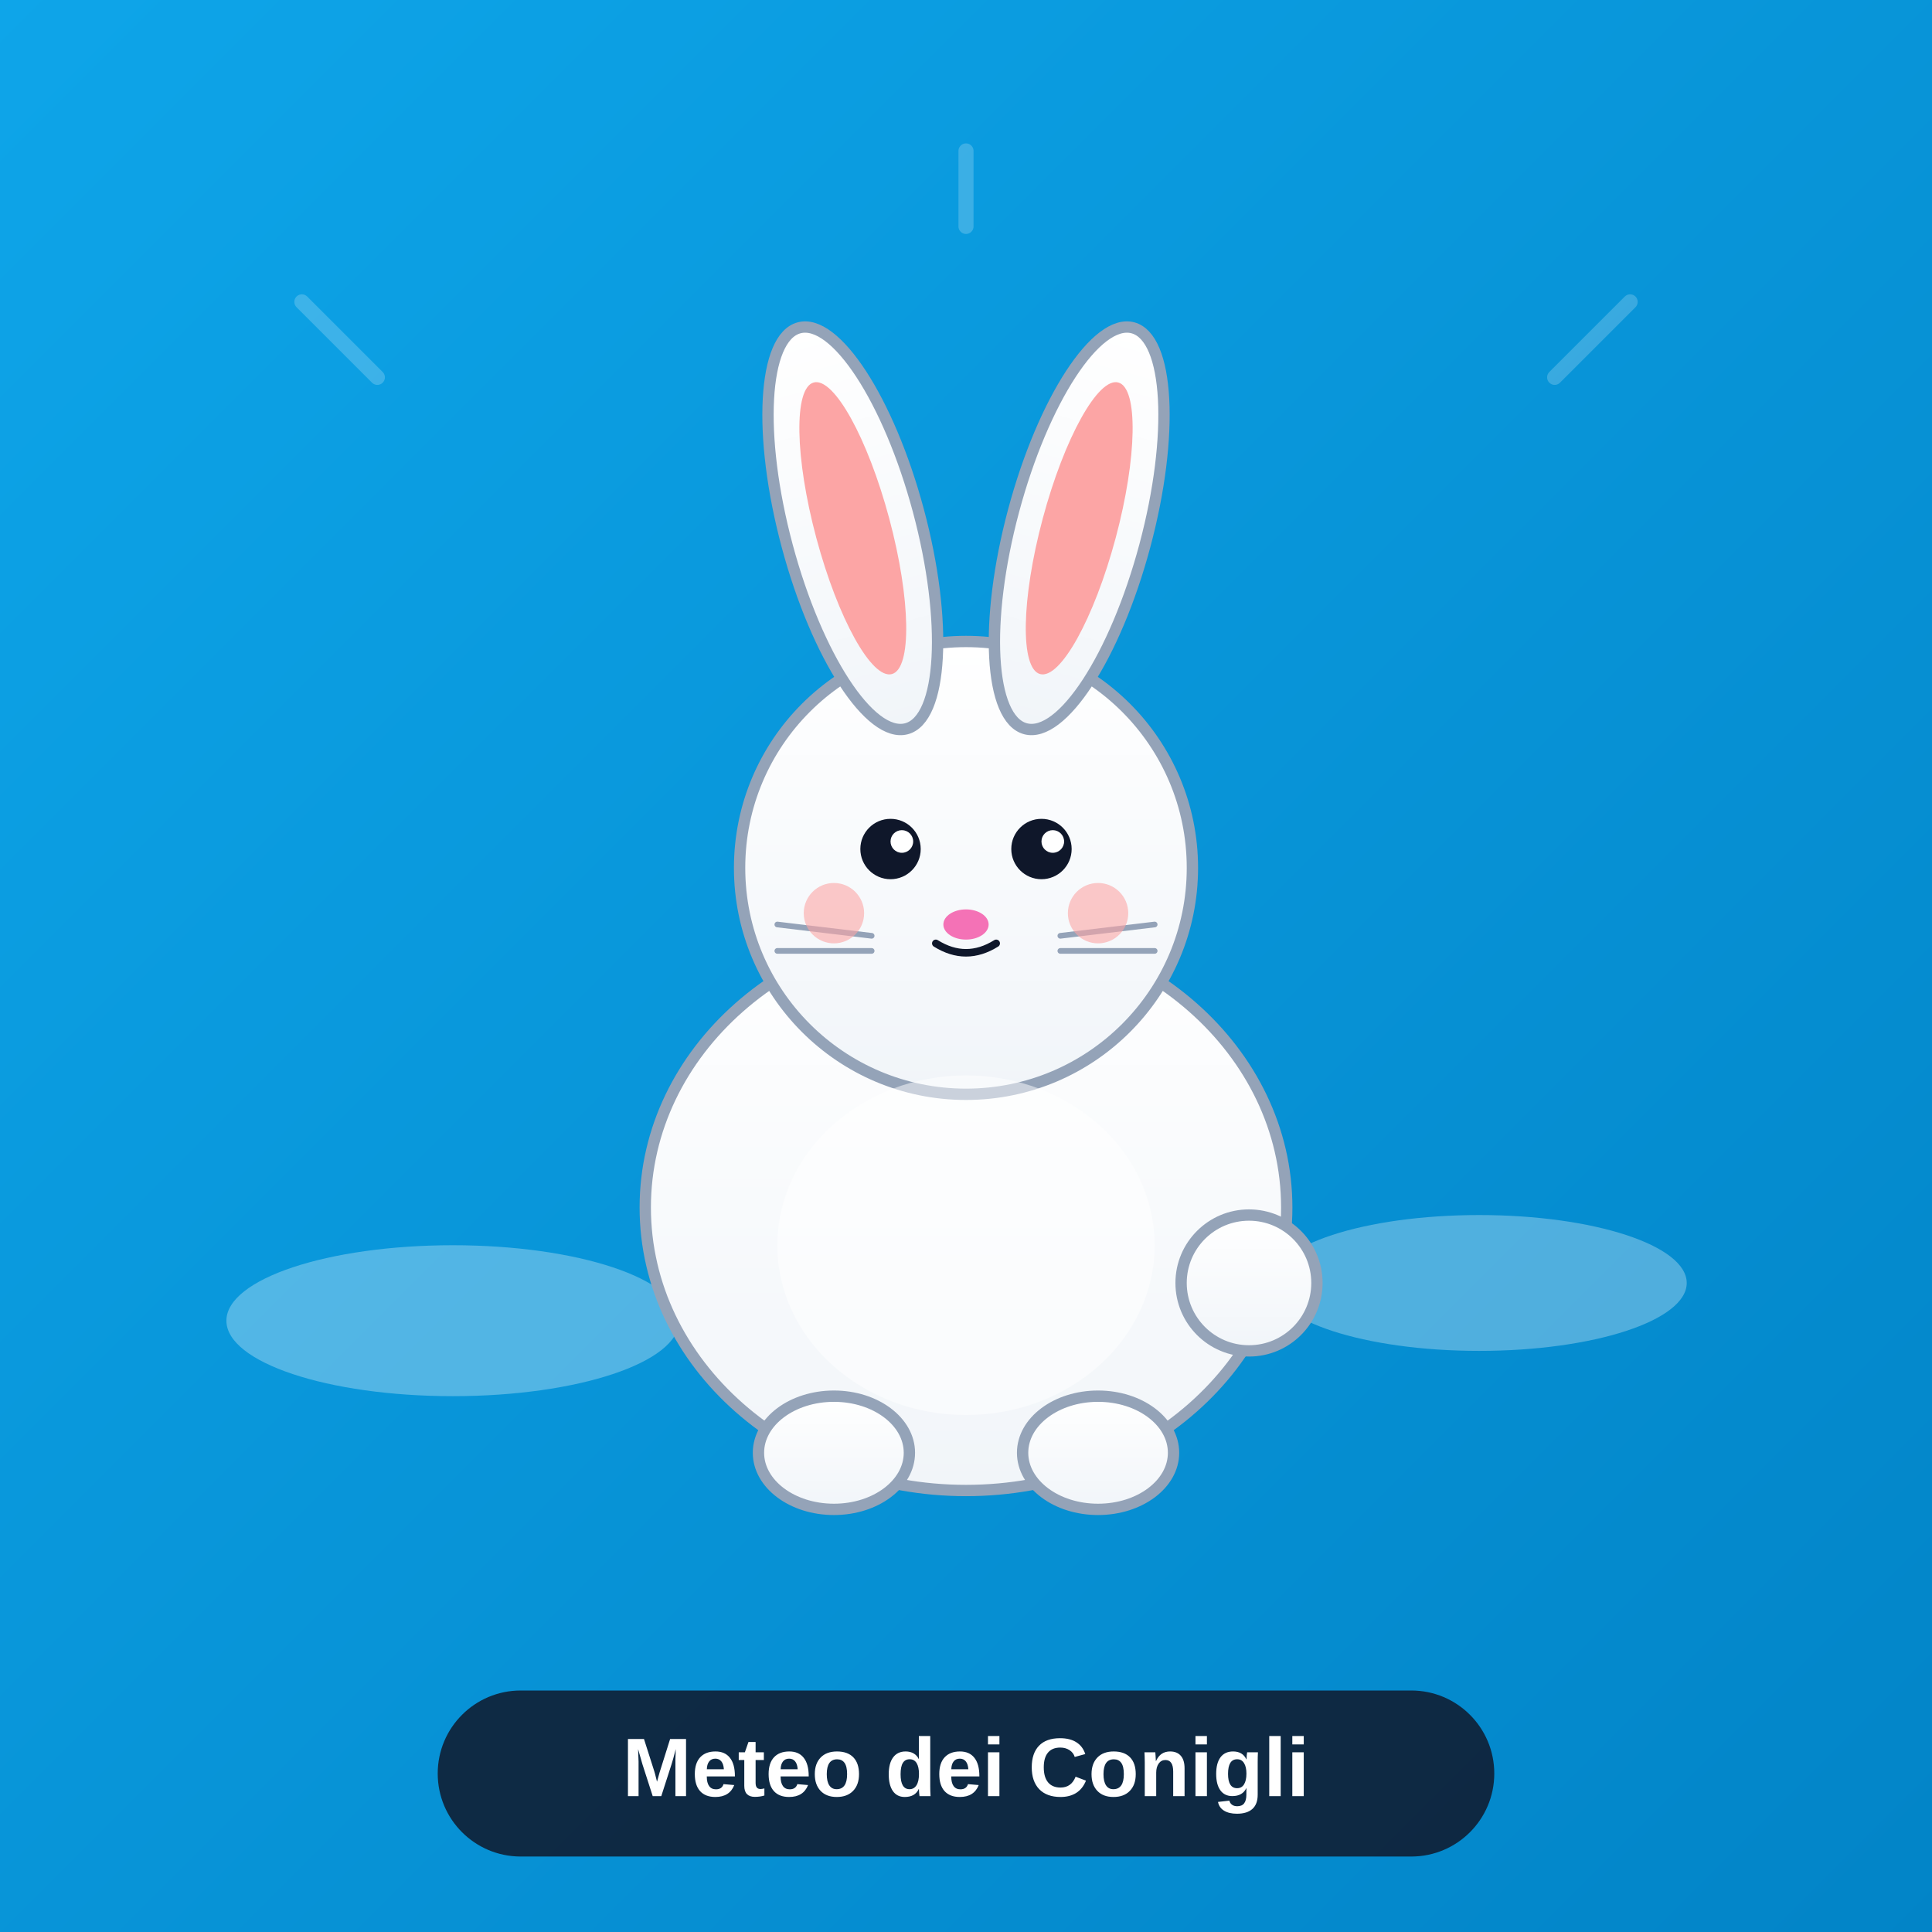
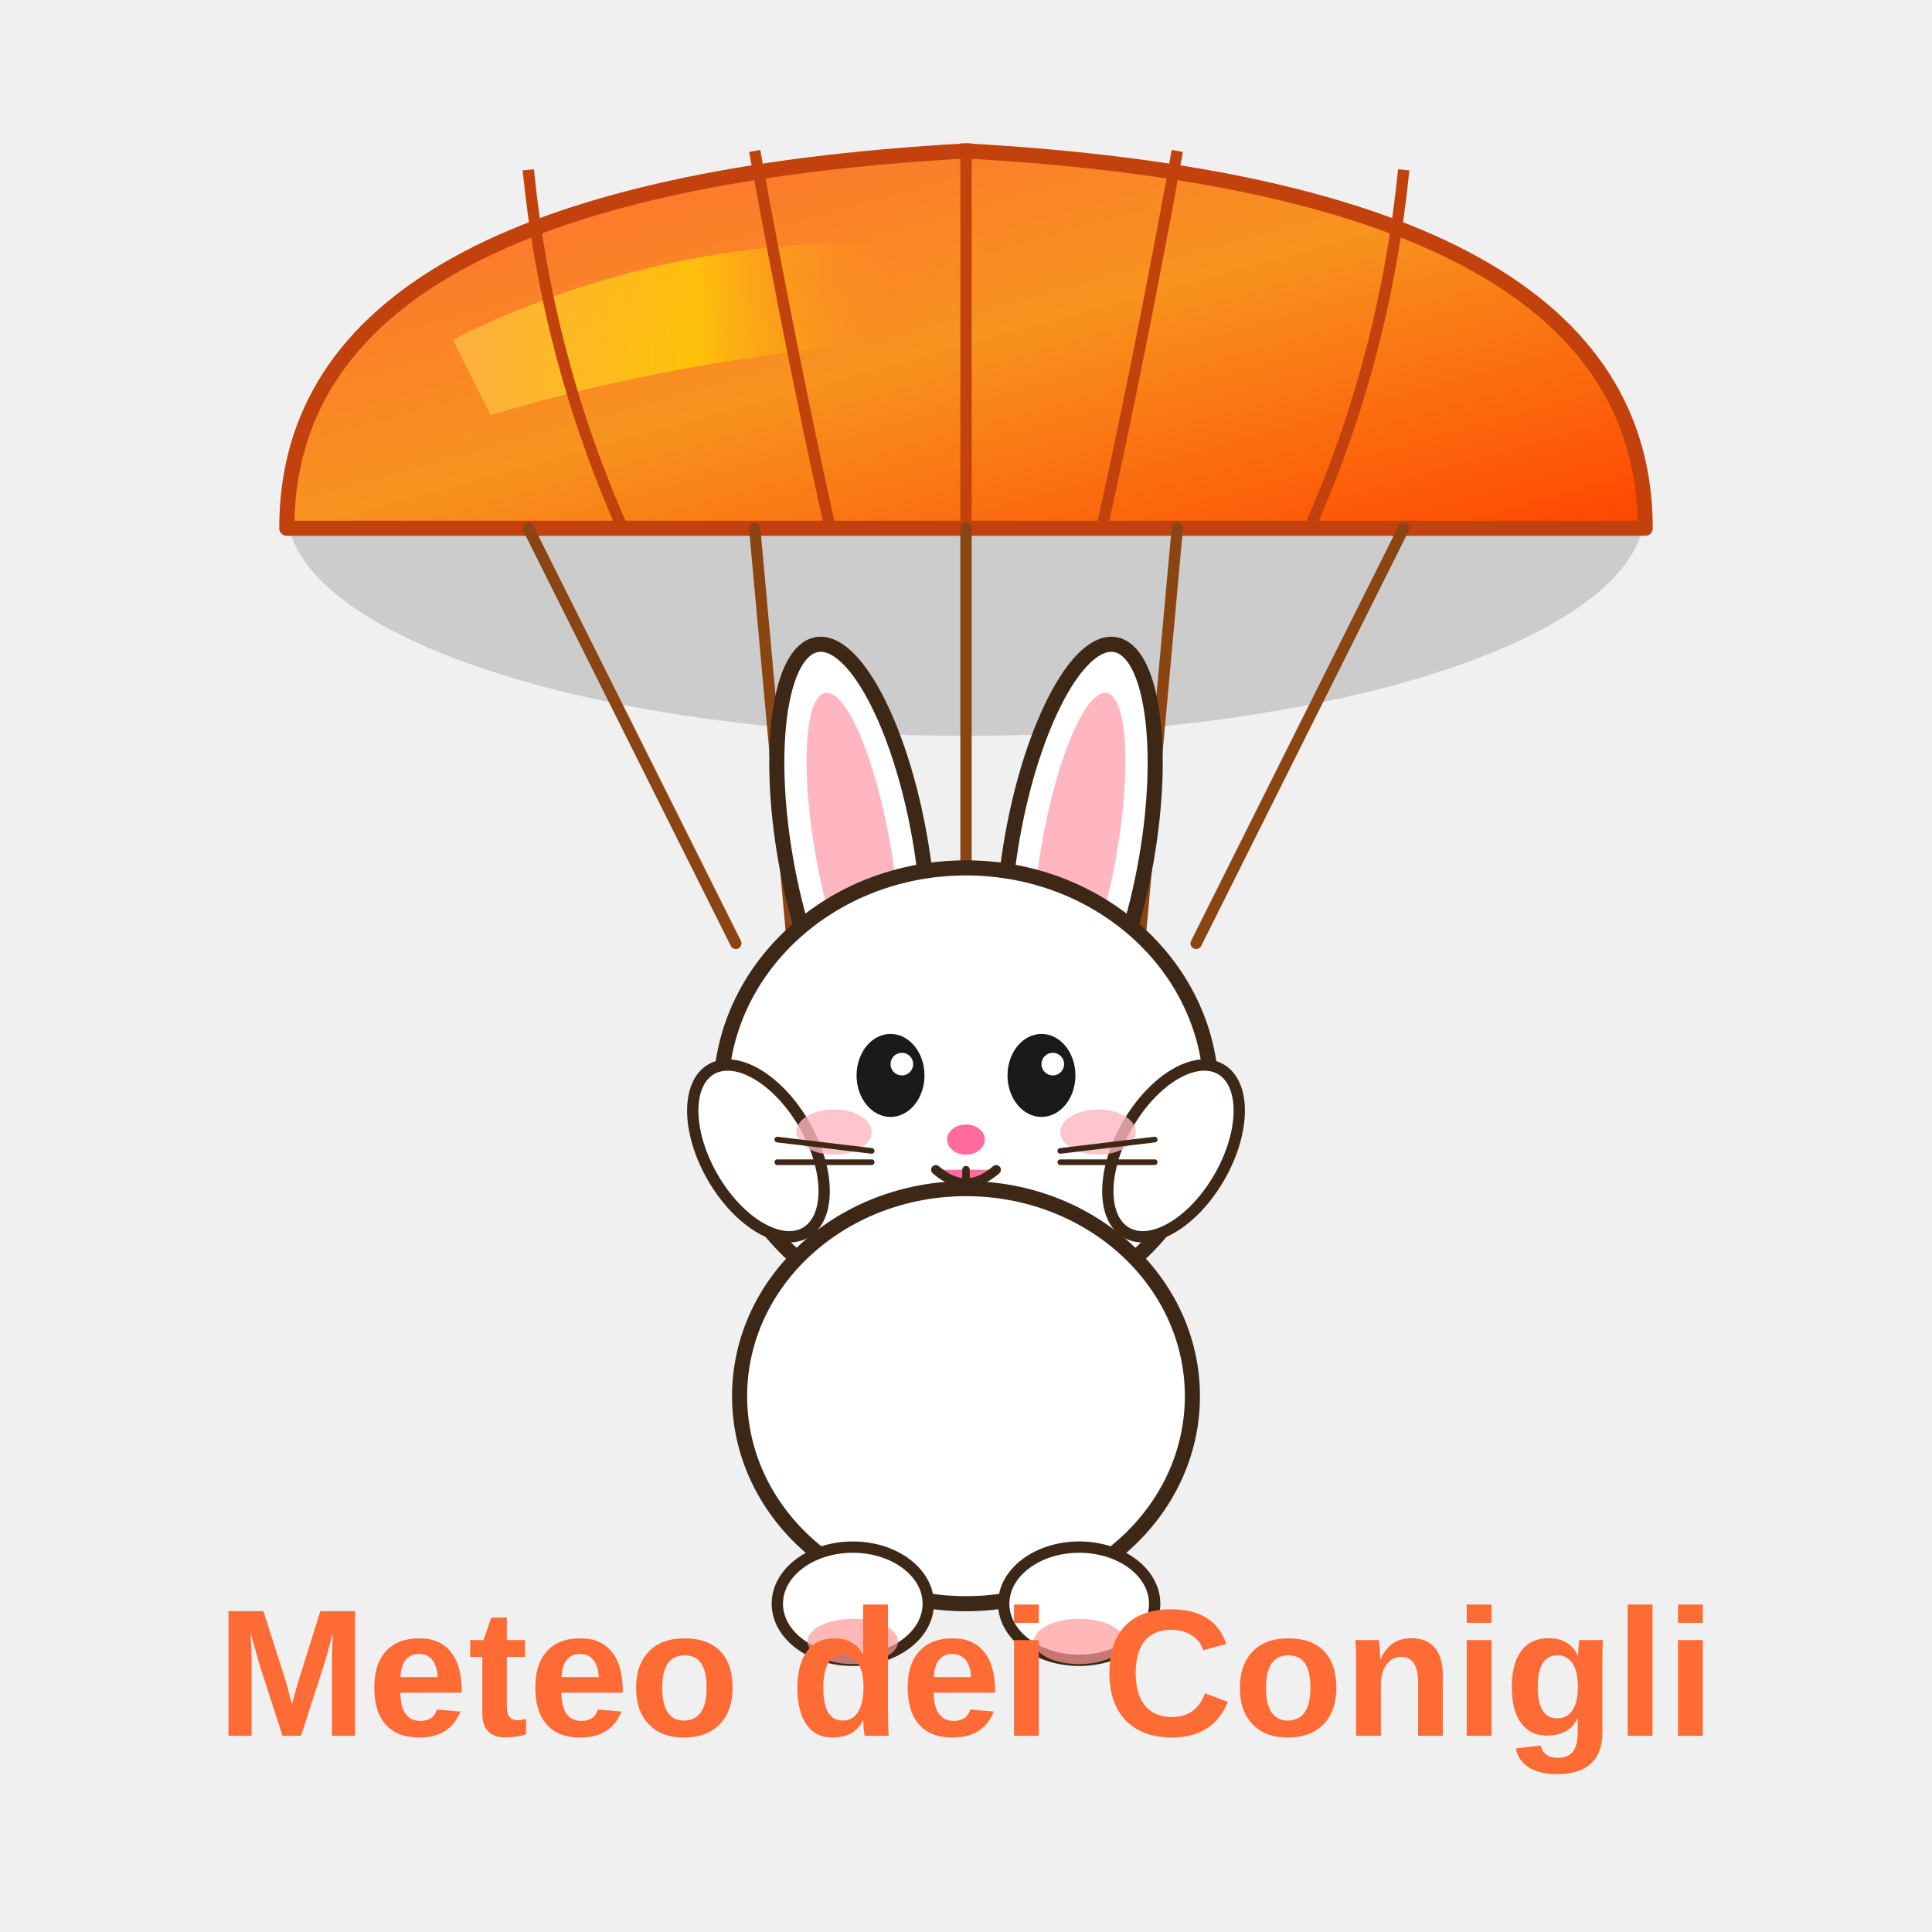
<svg xmlns="http://www.w3.org/2000/svg" viewBox="0 0 512 512" width="512" height="512">
  <defs>
-     <linearGradient id="bgGrad" x1="0%" y1="0%" x2="100%" y2="100%">
-       <stop offset="0%" style="stop-color:#0EA5E9;stop-opacity:1" />
-       <stop offset="100%" style="stop-color:#0284C7;stop-opacity:1" />
+     <linearGradient id="parachuteGrad" x1="0%" y1="0%" x2="100%" y2="100%">
+       <stop offset="0%" style="stop-color:#FF6B35" />
+       <stop offset="50%" style="stop-color:#F7931E" />
+       <stop offset="100%" style="stop-color:#FF4500" />
    </linearGradient>
-     <linearGradient id="rabbitGrad" x1="0%" y1="0%" x2="0%" y2="100%">
-       <stop offset="0%" style="stop-color:#FFFFFF;stop-opacity:1" />
-       <stop offset="100%" style="stop-color:#F1F5F9;stop-opacity:1" />
+     <linearGradient id="parachuteShine" x1="0%" y1="0%" x2="100%" y2="0%">
+       <stop offset="0%" style="stop-color:#FFB347;stop-opacity:0.9" />
+       <stop offset="50%" style="stop-color:#FFD700;stop-opacity:0.7" />
+       <stop offset="100%" style="stop-color:#FF6B35;stop-opacity:0" />
    </linearGradient>
  </defs>
-   <rect width="512" height="512" fill="url(#bgGrad)" />
-   <g opacity="0.3">
-     <ellipse cx="120" cy="350" rx="60" ry="20" fill="white" />
-     <ellipse cx="392" cy="340" rx="55" ry="18" fill="white" />
+   <g>
+     <ellipse cx="256" cy="135" rx="180" ry="60" fill="#000000" opacity="0.15" />
+     <path d="M 76 140 Q 76 50 256 40 Q 436 50 436 140 Z" fill="url(#parachuteGrad)" stroke="#C2410C" stroke-width="4" stroke-linejoin="round" />
+     <path d="M 120 90 Q 180 60 250 65 L 240 90 Q 180 95 130 110 Z" fill="url(#parachuteShine)" />
+     <path d="M 140 45 Q 145 95 165 140" stroke="#C2410C" stroke-width="3" fill="none" />
+     <path d="M 200 40 Q 210 95 220 140" stroke="#C2410C" stroke-width="3" fill="none" />
+     <path d="M 256 38 Q 256 90 256 140" stroke="#C2410C" stroke-width="3" fill="none" />
+     <path d="M 312 40 Q 302 95 292 140" stroke="#C2410C" stroke-width="3" fill="none" />
+     <path d="M 372 45 Q 367 95 347 140" stroke="#C2410C" stroke-width="3" fill="none" />
  </g>
-   <g opacity="0.2" stroke="white" stroke-width="4" stroke-linecap="round">
-     <line x1="80" y1="80" x2="100" y2="100" />
-     <line x1="432" y1="80" x2="412" y2="100" />
-     <line x1="256" y1="40" x2="256" y2="60" />
+   <g stroke="#8B4513" stroke-width="3" fill="none" stroke-linecap="round">
+     <line x1="140" y1="140" x2="195" y2="250" />
+     <line x1="200" y1="140" x2="210" y2="250" />
+     <line x1="256" y1="140" x2="256" y2="250" />
+     <line x1="312" y1="140" x2="302" y2="250" />
+     <line x1="372" y1="140" x2="317" y2="250" />
  </g>
  <g transform="translate(256, 320)">
-     <ellipse cx="0" cy="0" rx="85" ry="75" fill="url(#rabbitGrad)" stroke="#94A3B8" stroke-width="3" />
-     <circle cx="0" cy="-90" r="60" fill="url(#rabbitGrad)" stroke="#94A3B8" stroke-width="3" />
-     <ellipse cx="-30" cy="-180" rx="18" ry="55" fill="url(#rabbitGrad)" stroke="#94A3B8" stroke-width="3" transform="rotate(-15, -30, -180)" />
-     <ellipse cx="-30" cy="-180" rx="10" ry="40" fill="#FCA5A5" transform="rotate(-15, -30, -180)" />
-     <ellipse cx="30" cy="-180" rx="18" ry="55" fill="url(#rabbitGrad)" stroke="#94A3B8" stroke-width="3" transform="rotate(15, 30, -180)" />
-     <ellipse cx="30" cy="-180" rx="10" ry="40" fill="#FCA5A5" transform="rotate(15, 30, -180)" />
-     <circle cx="-20" cy="-95" r="8" fill="#0F172A" />
-     <circle cx="20" cy="-95" r="8" fill="#0F172A" />
-     <circle cx="-17" cy="-97" r="3" fill="white" />
-     <circle cx="23" cy="-97" r="3" fill="white" />
-     <ellipse cx="0" cy="-75" rx="6" ry="4" fill="#F472B6" />
-     <path d="M -8,-70 Q 0,-65 8,-70" stroke="#0F172A" stroke-width="2" fill="none" stroke-linecap="round" />
-     <line x1="-50" y1="-75" x2="-25" y2="-72" stroke="#94A3B8" stroke-width="1.5" stroke-linecap="round" />
-     <line x1="-50" y1="-68" x2="-25" y2="-68" stroke="#94A3B8" stroke-width="1.5" stroke-linecap="round" />
-     <line x1="50" y1="-75" x2="25" y2="-72" stroke="#94A3B8" stroke-width="1.5" stroke-linecap="round" />
-     <line x1="50" y1="-68" x2="25" y2="-68" stroke="#94A3B8" stroke-width="1.5" stroke-linecap="round" />
-     <circle cx="-35" cy="-78" r="8" fill="#FCA5A5" opacity="0.6" />
-     <circle cx="35" cy="-78" r="8" fill="#FCA5A5" opacity="0.6" />
-     <ellipse cx="-35" cy="65" rx="20" ry="15" fill="url(#rabbitGrad)" stroke="#94A3B8" stroke-width="3" />
-     <ellipse cx="35" cy="65" rx="20" ry="15" fill="url(#rabbitGrad)" stroke="#94A3B8" stroke-width="3" />
-     <circle cx="75" cy="20" r="18" fill="url(#rabbitGrad)" stroke="#94A3B8" stroke-width="3" />
-     <ellipse cx="0" cy="10" rx="50" ry="45" fill="#FFFFFF" opacity="0.5" />
+     <ellipse cx="-30" cy="-95" rx="18" ry="55" fill="white" stroke="#3D2817" stroke-width="4" transform="rotate(-10, -30, -95)" />
+     <ellipse cx="30" cy="-95" rx="18" ry="55" fill="white" stroke="#3D2817" stroke-width="4" transform="rotate(10, 30, -95)" />
+     <ellipse cx="-30" cy="-95" rx="10" ry="42" fill="#FFB6C1" transform="rotate(-10, -30, -95)" />
+     <ellipse cx="30" cy="-95" rx="10" ry="42" fill="#FFB6C1" transform="rotate(10, 30, -95)" />
+     <ellipse cx="0" cy="-30" rx="65" ry="60" fill="white" stroke="#3D2817" stroke-width="4" />
+     <ellipse cx="0" cy="50" rx="60" ry="55" fill="white" stroke="#3D2817" stroke-width="4" />
+     <ellipse cx="-55" cy="-15" rx="14" ry="25" fill="white" stroke="#3D2817" stroke-width="3" transform="rotate(-30, -55, -15)" />
+     <ellipse cx="55" cy="-15" rx="14" ry="25" fill="white" stroke="#3D2817" stroke-width="3" transform="rotate(30, 55, -15)" />
+     <ellipse cx="-30" cy="105" rx="20" ry="15" fill="white" stroke="#3D2817" stroke-width="3" />
+     <ellipse cx="30" cy="105" rx="20" ry="15" fill="white" stroke="#3D2817" stroke-width="3" />
+     <ellipse cx="-30" cy="115" rx="12" ry="6" fill="#FF9999" opacity="0.7" />
+     <ellipse cx="30" cy="115" rx="12" ry="6" fill="#FF9999" opacity="0.7" />
+     <ellipse cx="-20" cy="-35" rx="9" ry="11" fill="#1A1A1A" />
+     <ellipse cx="20" cy="-35" rx="9" ry="11" fill="#1A1A1A" />
+     <circle cx="-17" cy="-38" r="3" fill="white" />
+     <circle cx="23" cy="-38" r="3" fill="white" />
+     <ellipse cx="-35" cy="-20" rx="10" ry="6" fill="#FFB6C1" opacity="0.8" />
+     <ellipse cx="35" cy="-20" rx="10" ry="6" fill="#FFB6C1" opacity="0.8" />
+     <ellipse cx="0" cy="-18" rx="5" ry="4" fill="#FF6B9D" />
+     <path d="M -8,-10 Q 0,-3 8,-10" stroke="#3D2817" stroke-width="2.5" fill="#FF6B9D" stroke-linecap="round" />
+     <path d="M 0,-10 L 0,-5" stroke="#3D2817" stroke-width="2" stroke-linecap="round" />
+     <line x1="-50" y1="-18" x2="-25" y2="-15" stroke="#3D2817" stroke-width="1.5" stroke-linecap="round" />
+     <line x1="-50" y1="-12" x2="-25" y2="-12" stroke="#3D2817" stroke-width="1.5" stroke-linecap="round" />
+     <line x1="50" y1="-18" x2="25" y2="-15" stroke="#3D2817" stroke-width="1.5" stroke-linecap="round" />
+     <line x1="50" y1="-12" x2="25" y2="-12" stroke="#3D2817" stroke-width="1.5" stroke-linecap="round" />
  </g>
-   <g transform="translate(256, 470)">
-     <rect x="-140" y="-22" width="280" height="44" rx="22" fill="#0F172A" opacity="0.85" />
-     <text x="0" y="6" font-family="Arial, sans-serif" font-size="22" font-weight="bold" text-anchor="middle" fill="white">
+   <g transform="translate(256, 460)">
+     <text x="0" y="0" font-family="Arial Black, Arial, sans-serif" font-size="48" font-weight="900" text-anchor="middle" fill="#FF6B35">
      Meteo dei Conigli
    </text>
  </g>
</svg>
